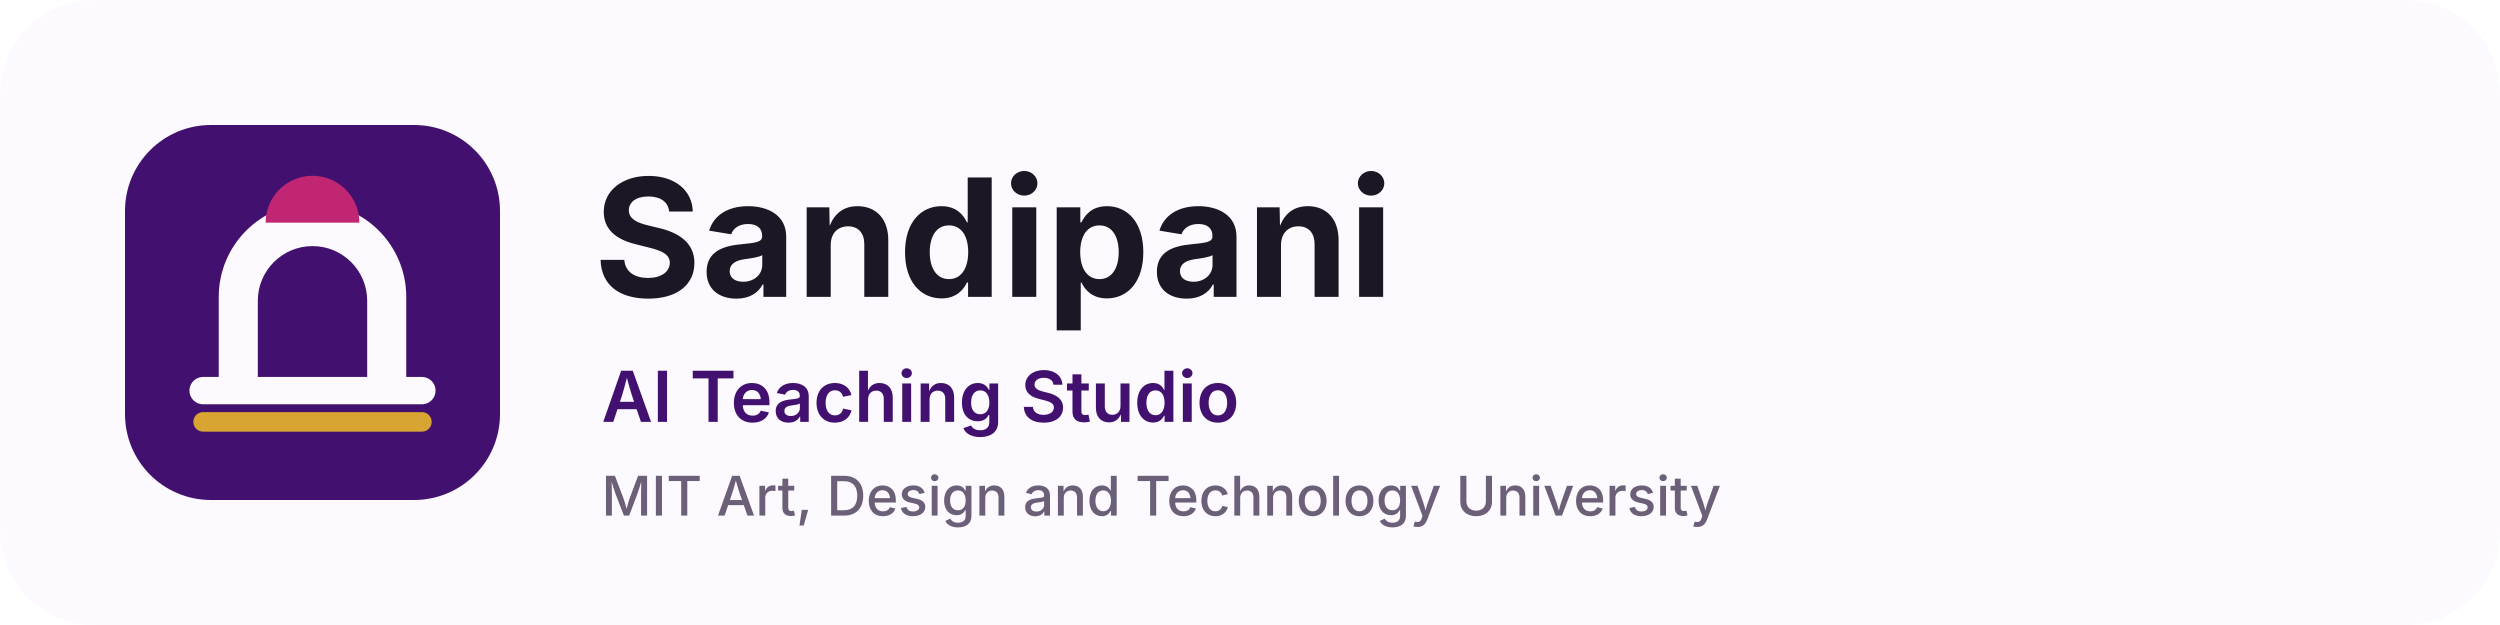
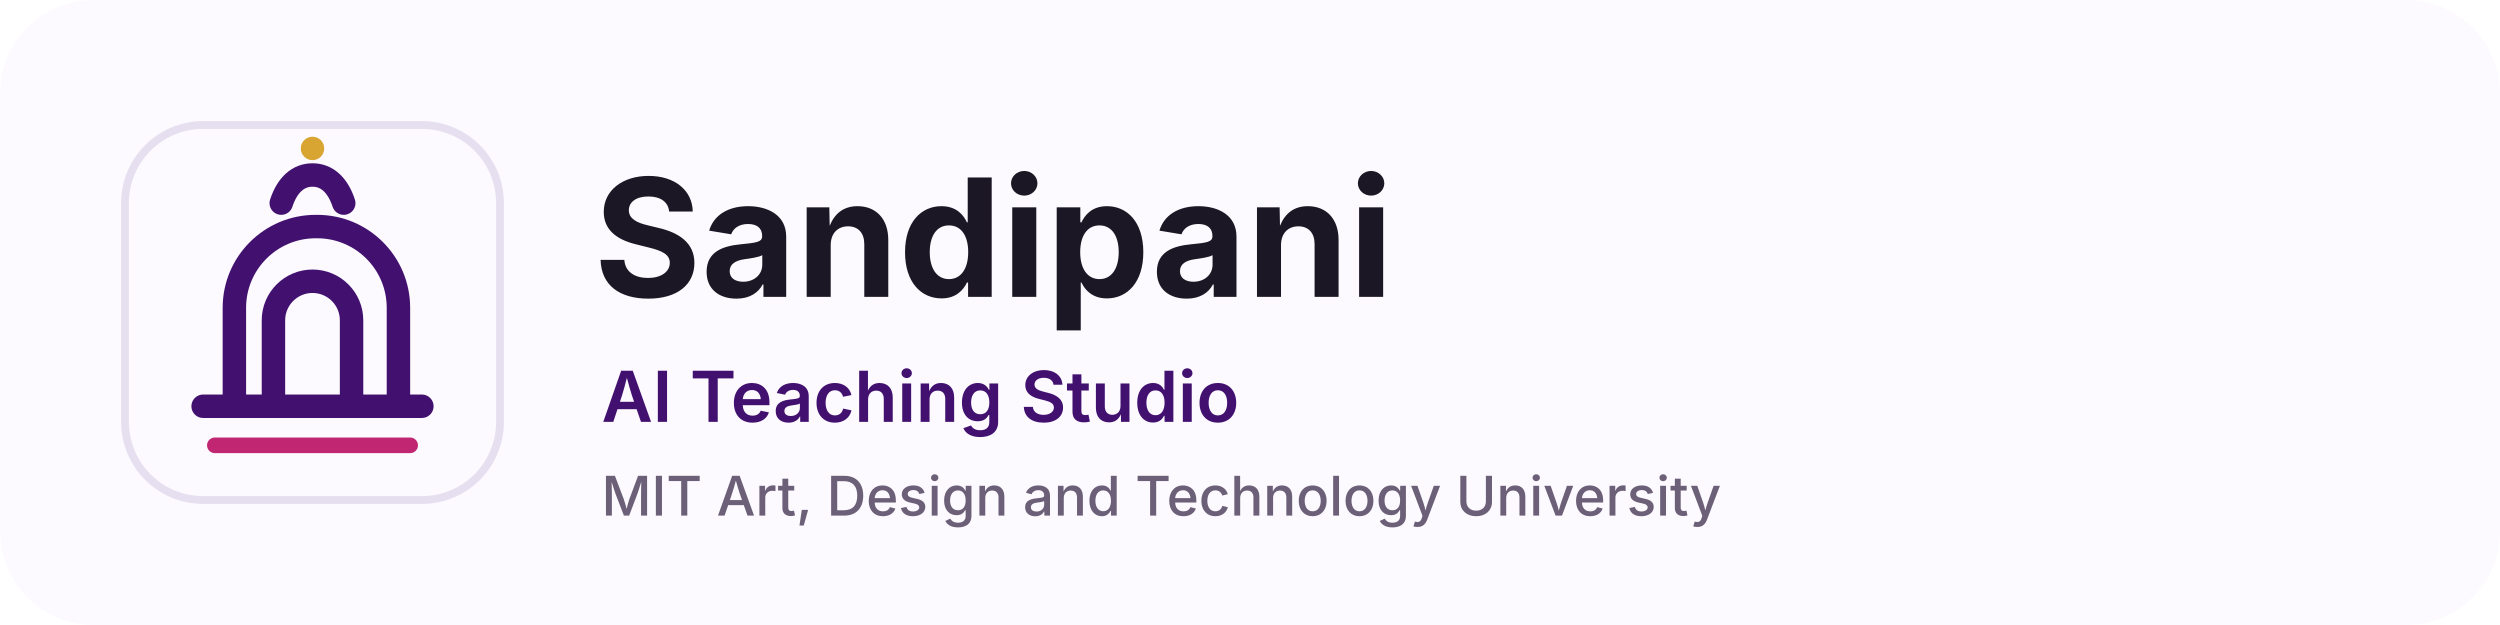
<svg xmlns="http://www.w3.org/2000/svg" width="640" height="160" viewBox="0 0 640 160" fill="none" role="img" aria-labelledby="title desc">
  <rect width="640" height="160" rx="24" fill="#FCFAFF" />
-   <rect x="32" y="32" width="96" height="96" rx="22" fill="#42116F" />
-   <path d="M52 108h56" stroke="#D8A432" stroke-width="5" stroke-linecap="round" />
-   <path d="M56 100V76c0-13.25 10.75-24 24-24s24 10.75 24 24v24" fill="#FCFAFF" />
-   <path d="M80 45c-6.63 0-12 5.37-12 12h24c0-6.63-5.37-12-12-12Z" fill="#C02672" />
-   <path d="M66 100V77c0-7.73 6.27-14 14-14s14 6.27 14 14v23" fill="#42116F" />
-   <path d="M52 100h56" stroke="#FCFAFF" stroke-width="7" stroke-linecap="round" />
+   <rect x="32" y="32" width="96" height="96" rx="20" fill="#FCFAFF" stroke="#E6DFF0" stroke-width="2" />
+   <path d="M52 104h56" stroke="#42116F" stroke-width="6" stroke-linecap="round" />
+   <path d="M60 104V78.8C60 67.31 69.31 58 80.8 58h.4C92.69 58 102 67.31 102 78.8V104" stroke="#42116F" stroke-width="6" stroke-linecap="round" />
+   <path d="M70 104V82c0-5.52 4.48-10 10-10s10 4.48 10 10v22" stroke="#42116F" stroke-width="6" stroke-linecap="round" />
+   <path d="M72 52c1.55-4.7 4.35-7.2 8-7.2s6.45 2.5 8 7.2" stroke="#42116F" stroke-width="6" stroke-linecap="round" />
+   <path d="M55 114h50" stroke="#C02672" stroke-width="4" stroke-linecap="round" />
+   <circle cx="80" cy="38" r="3" fill="#D8A432" />
  <text x="152" y="76" fill="#1C1724" font-family="Inter, Arial, sans-serif" font-size="42" font-weight="700">Sandipani</text>
  <text x="154" y="108" fill="#42116F" font-family="Inter, Arial, sans-serif" font-size="18" font-weight="600">AI Teaching Studio</text>
  <text x="154" y="132" fill="#6C6078" font-family="Inter, Arial, sans-serif" font-size="14" font-weight="500">MIT Art, Design and Technology University</text>
</svg>
